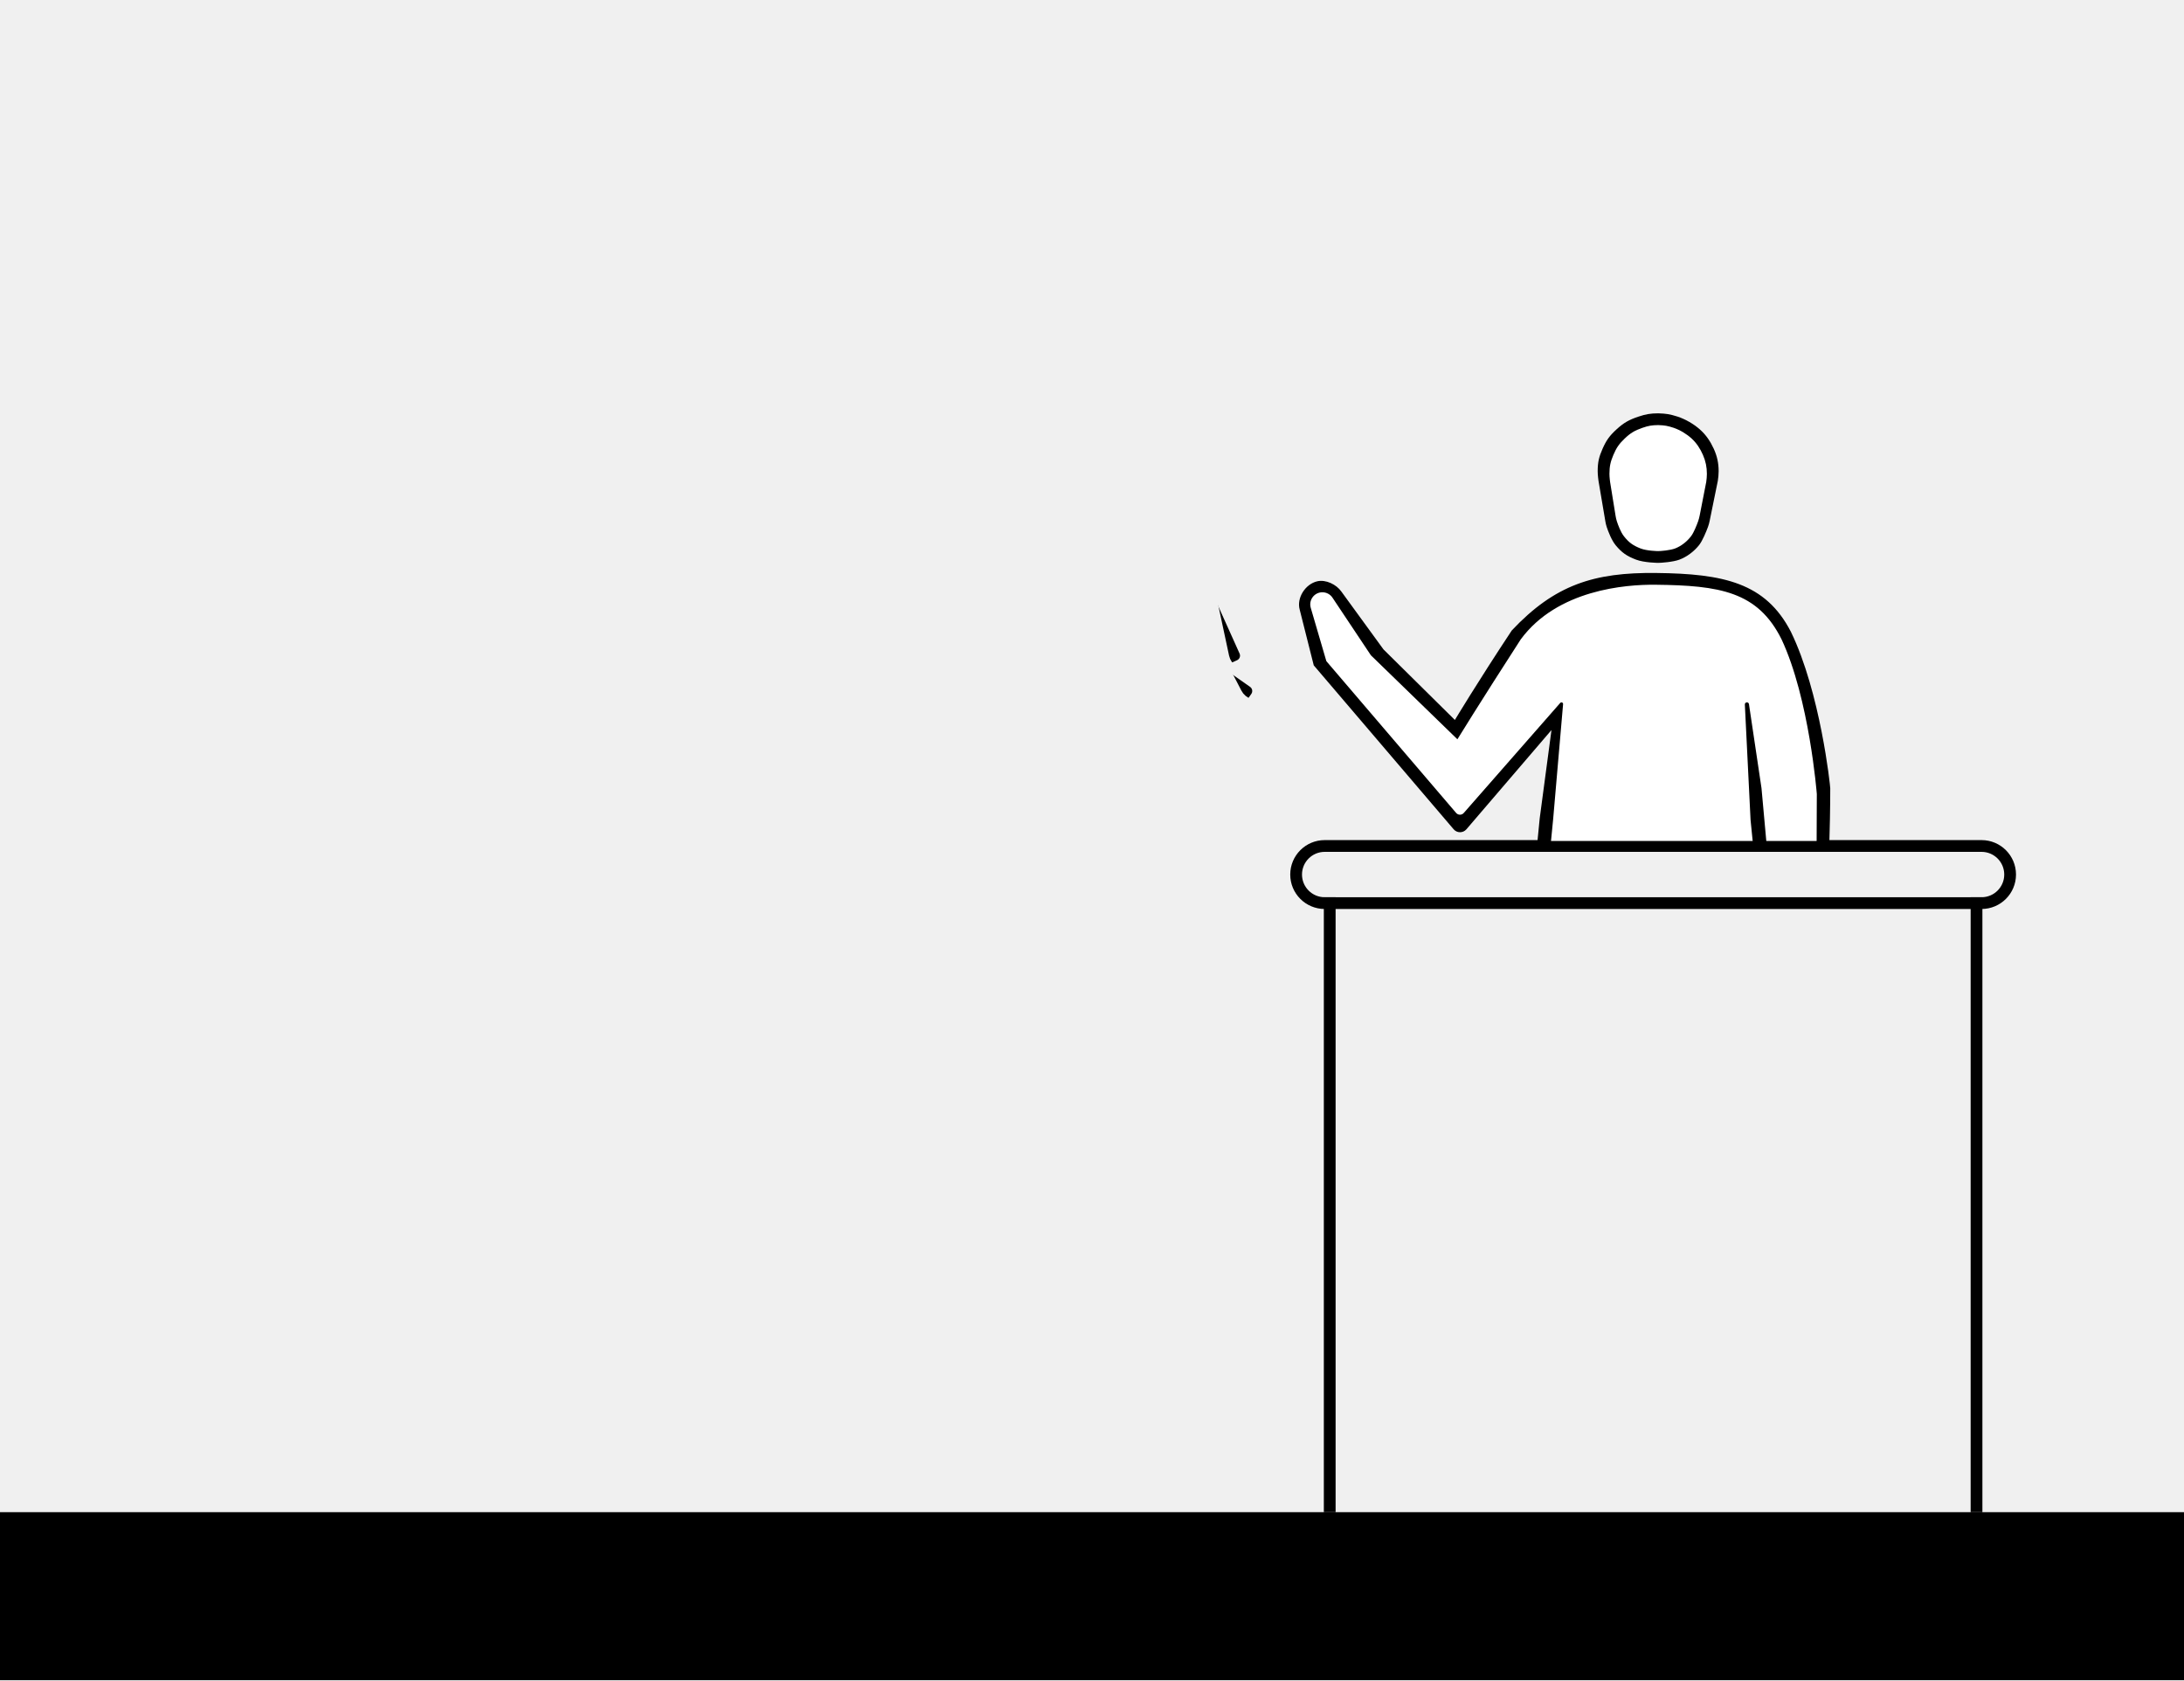
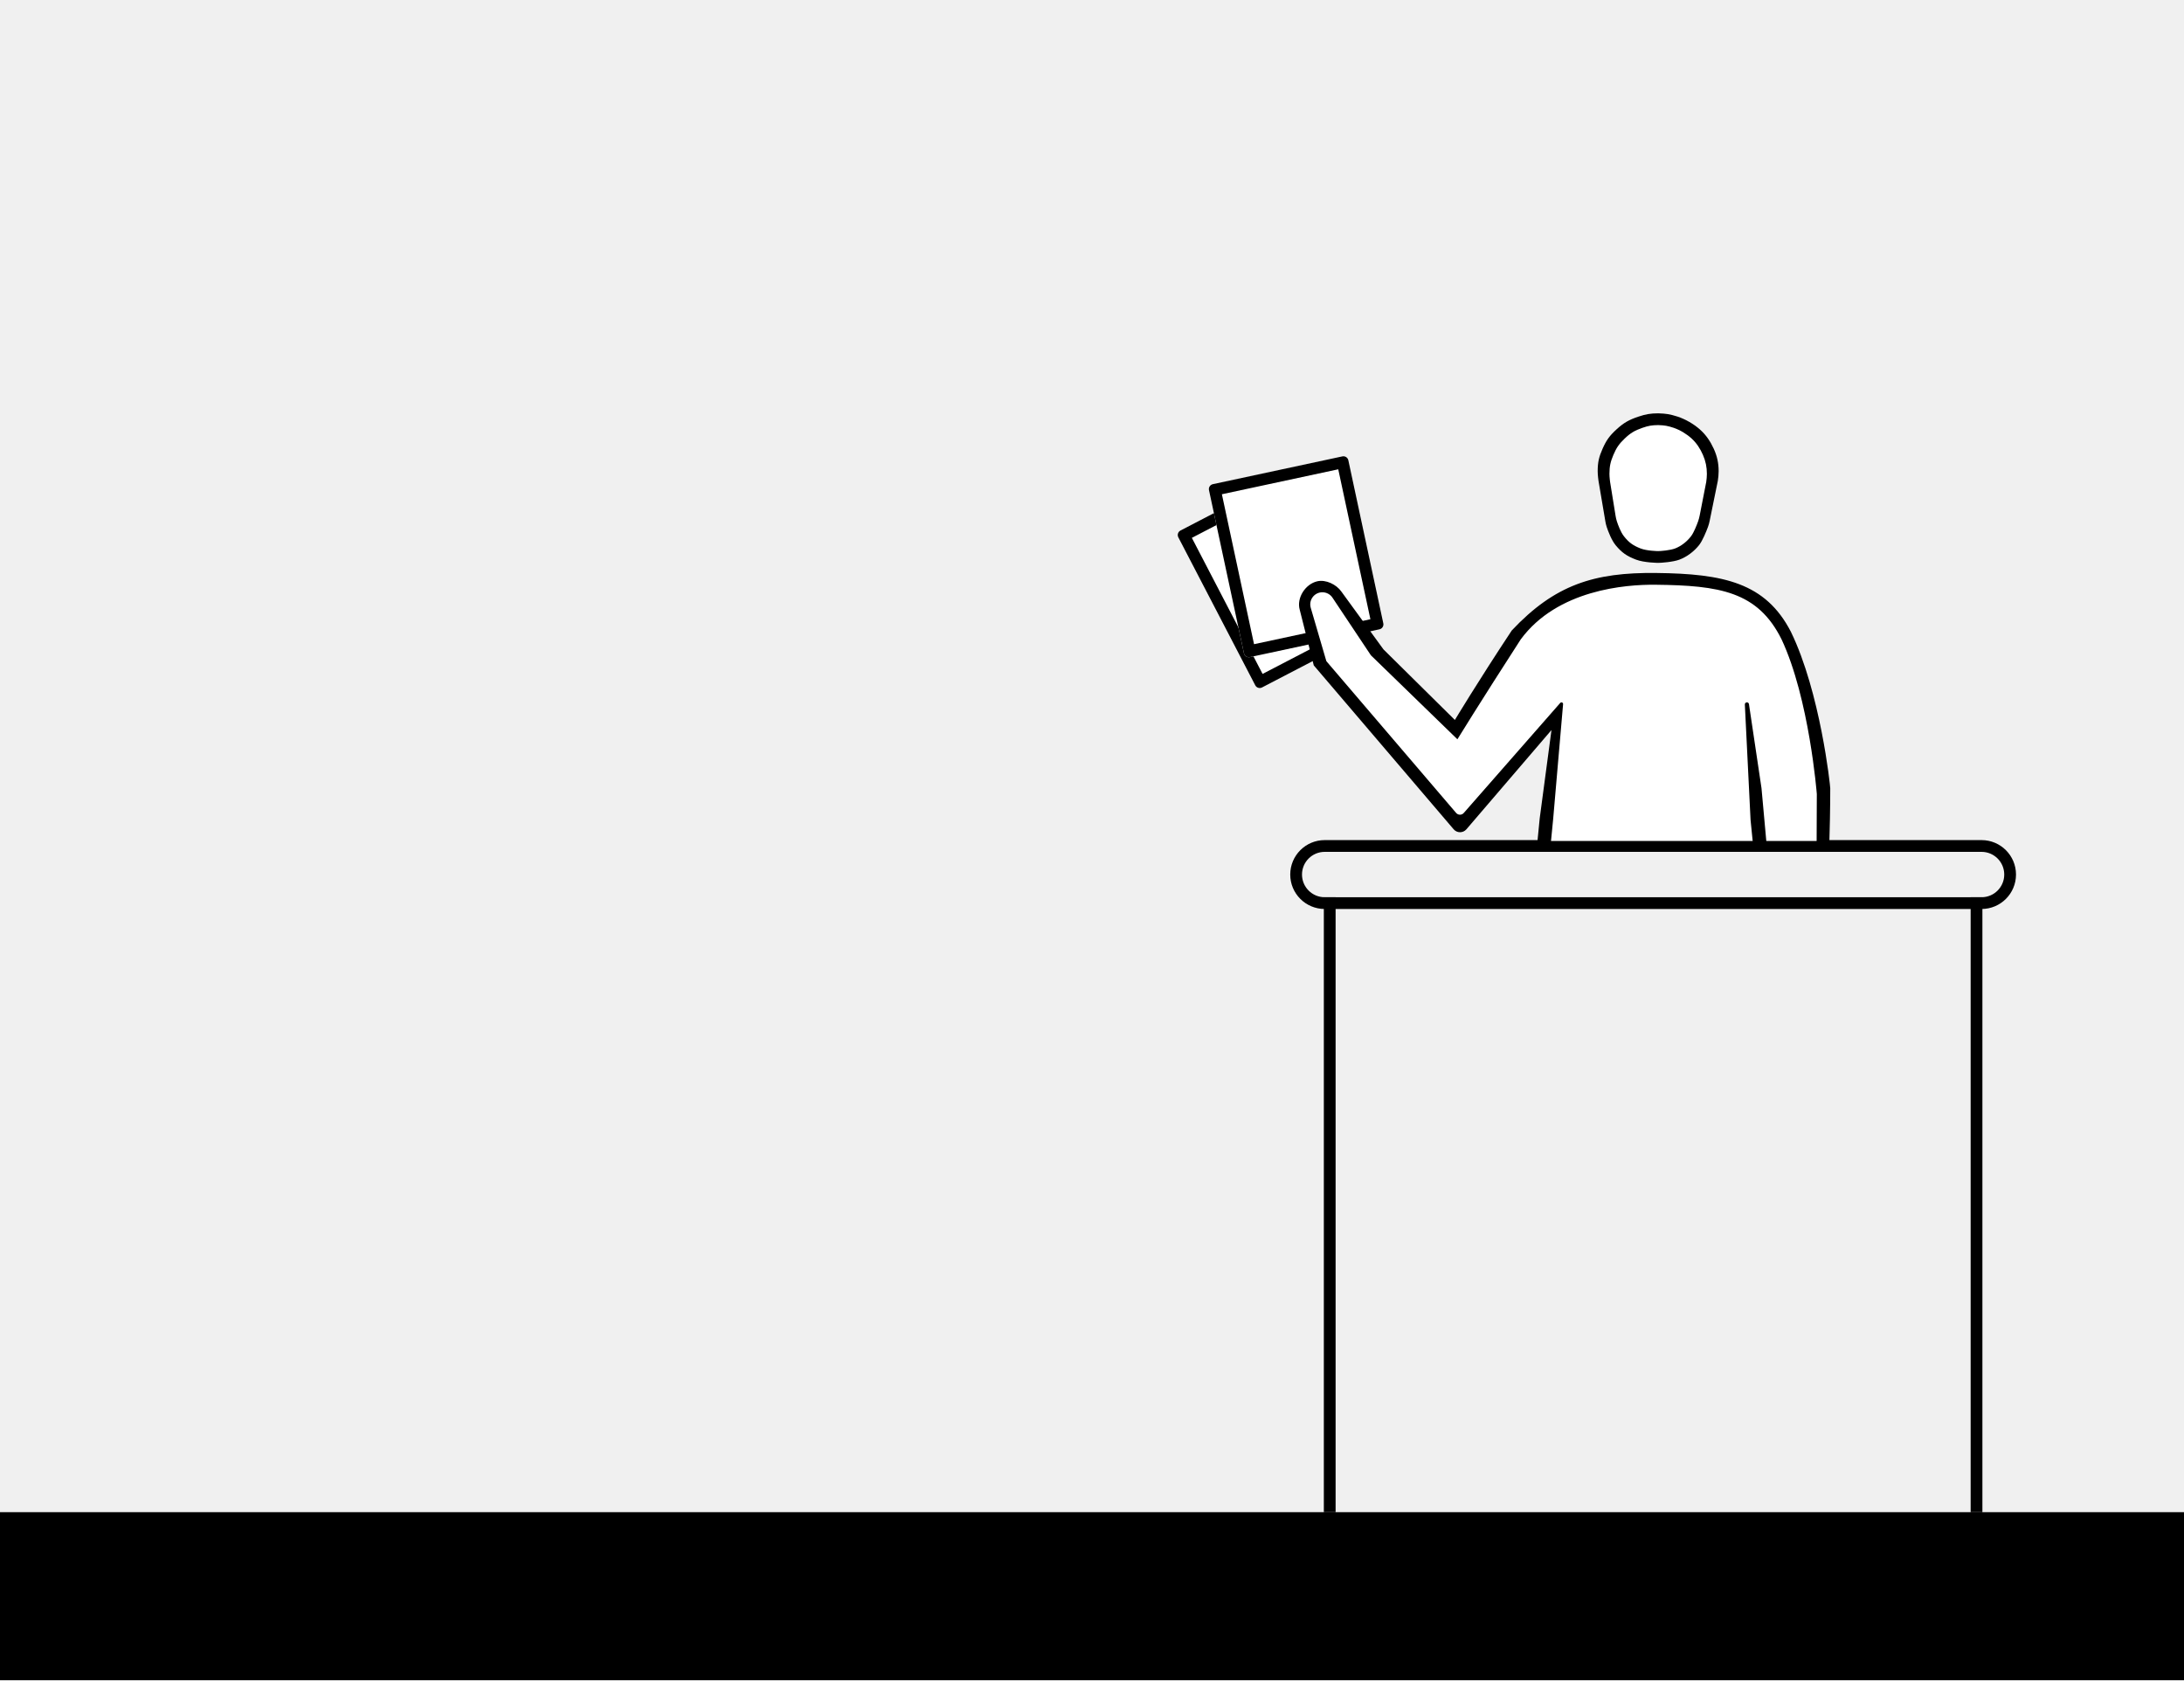
<svg xmlns="http://www.w3.org/2000/svg" width="1300" height="1000" viewBox="0 0 1300 1000" fill="none">
  <path d="M788 534H795V900H788V534Z" fill="black" />
  <path d="M1173 534H1180V900H1173V534Z" fill="black" />
  <path fill-rule="evenodd" clip-rule="evenodd" d="M788.5 500C777.178 500 768 509.178 768 520.5C768 531.822 777.178 541 788.5 541H1179.5C1190.82 541 1200 531.822 1200 520.5C1200 509.178 1190.82 500 1179.5 500H788.5ZM788.5 507C781.044 507 775 513.044 775 520.5C775 527.956 781.044 534 788.5 534H1179.5C1186.96 534 1193 527.956 1193 520.5C1193 513.044 1186.96 507 1179.5 507H788.5Z" fill="black" />
-   <mask id="path-2-inside-1_935_198" fill="white">
-     <rect x="746.557" y="410.534" width="105.267" height="84.842" rx="3" transform="rotate(-117.469 746.557 410.534)" />
-   </mask>
-   <rect x="746.557" y="410.534" width="105.267" height="84.842" rx="3" transform="rotate(-117.469 746.557 410.534)" fill="white" stroke="black" stroke-width="14" mask="url(#path-2-inside-1_935_198)" />
-   <mask id="path-3-inside-2_935_198" fill="white">
-     <rect x="739.076" y="391.716" width="105.267" height="84.842" rx="3" transform="rotate(-102.104 739.076 391.716)" />
-   </mask>
-   <rect x="739.076" y="391.716" width="105.267" height="84.842" rx="3" transform="rotate(-102.104 739.076 391.716)" fill="white" stroke="black" stroke-width="14" mask="url(#path-3-inside-2_935_198)" />
+   <rect y="900" width="1300" height="100" fill="black" />
+   <path d="M751.216 409.15C749.746 409.915 747.935 409.343 747.171 407.872L701.382 319.797C700.618 318.327 701.19 316.516 702.66 315.752L772.613 279.384C774.083 278.62 775.894 279.192 776.658 280.662L822.447 368.737C823.212 370.207 822.639 372.019 821.169 372.783L751.216 409.15Z" fill="white" />
+   <path fill-rule="evenodd" clip-rule="evenodd" d="M751.536 401.095L814.391 368.417L772.293 287.44L709.438 320.118L751.536 401.095ZM747.171 407.872C747.935 409.343 749.746 409.915 751.216 409.15L821.169 372.783C822.639 372.019 823.212 370.207 822.447 368.737L776.658 280.662C775.894 279.192 774.083 278.62 772.613 279.384L702.66 315.752C701.19 316.516 700.618 318.327 701.382 319.797L747.171 407.872Z" fill="black" />
+   <path d="M744.007 391.087C742.387 391.434 740.792 390.403 740.445 388.783L719.631 291.723C719.283 290.103 720.315 288.508 721.935 288.16L799.024 271.629C800.644 271.281 802.239 272.313 802.587 273.933L823.401 370.993C823.748 372.613 822.717 374.208 821.097 374.555L744.007 391.087Z" fill="white" />
+   <path fill-rule="evenodd" clip-rule="evenodd" d="M746.451 383.404L815.718 368.55L796.581 279.312L727.314 294.166L746.451 383.404ZM740.445 388.783C740.792 390.403 742.387 391.434 744.007 391.087L821.097 374.555C822.717 374.208 823.748 372.613 823.401 370.993L802.587 273.933C802.239 272.313 800.644 271.281 799.024 271.629L721.935 288.16C720.315 288.508 719.283 290.103 719.631 291.723L740.445 388.783Z" fill="black" />
  <path d="M1061 375.996C1078.53 412.031 1084.5 470 1084.5 470C1084.5 481.495 1084.87 488.22 1084.5 500.5H921L922.82 484L927.5 423.5L872.5 486.996C870.484 489.308 866.881 489.277 864.906 486.93L787.5 396L778 365.5C776.013 358.468 776.883 352.649 784.002 351C789.091 349.822 791.509 350.22 794.502 354.5L818.502 388.5L867.502 434.496C867.502 434.496 887.128 406.778 907.502 375.996C932 353.5 948.027 346.542 985.002 346.967C1025.12 347.402 1049.33 352 1061 375.996Z" fill="white" />
  <path d="M1066 376C1083.52 412.035 1089.43 467.5 1089.43 469.163C1089.43 480.657 1089.17 493.22 1088.8 505.5H1081.31L1081.44 472.471H1081.43C1081.43 472.471 1076.99 415.787 1060.45 380.515C1046.25 351.958 1023.46 348.446 985.489 348.021C967.499 347.808 926.999 351 905.219 380.515C880.999 418.021 867.499 440 867.499 440L815.999 390L793.143 355.715C791.804 353.707 789.55 352.5 787.135 352.5C782.319 352.5 778.853 357.126 780.206 361.748L789.499 393.5L866.733 483.82C867.923 485.227 870.089 485.239 871.294 483.843L928.71 418.356C928.894 418.143 929.161 418.021 929.443 418.021C930.011 418.021 930.457 418.507 930.409 419.073L924.499 487.5L922.729 505.5H914.68L916.499 487L923.499 434.5L872.835 493.601C870.819 495.913 867.216 495.882 865.241 493.535L781.999 396L773.65 362.919C771.663 355.886 776.958 347.62 784.078 345.971C789.166 344.793 795.46 347.825 798.453 352.106L823.499 386.5L865.999 428.5C865.999 428.5 879.499 406 899.873 375.218C925.499 348 948.841 340.595 985.816 341.021C1025.94 341.455 1050.95 346.825 1066 376Z" fill="black" />
  <path d="M1038.6 419.336L1042 488L1043.75 505.5H1051.82L1048.51 469.091L1041.05 419.082C1040.97 418.474 1040.45 418.017 1039.84 418.012C1039.12 418.006 1038.55 418.618 1038.6 419.336Z" fill="black" />
  <path d="M999.649 333.086C995.88 334.494 988.842 334.996 987 335C987 335 978.699 334.931 973.865 333.086C968.417 331.007 965.382 328.977 961.703 324.511C959.213 321.489 957.265 316.288 956.381 313.658C956.019 312.579 955.77 311.47 955.58 310.348L951.487 286.194C951.487 286.194 950.992 282.702 951 280.452C951.02 275.101 951.746 271.959 953.919 267.054C956.151 262.016 958.103 259.319 962.189 255.57C966.545 251.574 969.684 249.828 975.324 247.945C979.704 246.483 982.376 246.038 987 246C991.963 246.167 993.811 246.478 998.548 247.945C1003.29 249.522 1008.13 252.318 1011.81 255.57C1015.49 258.822 1018.07 262.671 1020.08 267.054C1022.09 271.437 1023 275.669 1023 280.452C1023 282.255 1022.8 284.411 1022.51 286.194L1017.65 310.027C1017.4 311.256 1017.07 312.468 1016.64 313.644C1015.6 316.437 1013.43 321.821 1011.32 324.473C1008.4 328.149 1004.16 331.402 999.649 333.086Z" fill="black" />
  <path d="M997.189 326.387C994.153 327.573 988.484 327.996 987 328C987 328 980.313 327.942 976.419 326.387C972.03 324.635 969.585 322.925 966.622 319.161C964.673 316.687 963.137 312.481 962.398 310.21C962.06 309.171 961.831 308.105 961.657 307.026L958.392 286.871C958.392 286.871 957.993 283.928 958 282.032C958.016 277.523 958.601 274.876 960.351 270.742C962.15 266.496 963.722 264.224 967.014 261.065C970.522 257.697 973.051 256.226 977.595 254.639C981.122 253.407 983.275 253.032 987 253C990.998 253.141 992.487 253.403 996.302 254.639C1000.12 255.968 1004.02 258.324 1006.99 261.065C1009.95 263.805 1012.03 267.048 1013.65 270.742C1015.27 274.436 1016 278.002 1016 282.032C1016 283.552 1015.84 285.369 1015.61 286.871L1011.73 306.733C1011.5 307.917 1011.2 309.084 1010.8 310.219C1009.93 312.626 1008.24 316.961 1006.59 319.129C1004.24 322.227 1000.82 324.968 997.189 326.387Z" fill="white" />
-   <rect y="900" width="1300" height="100" fill="black" />
</svg>
